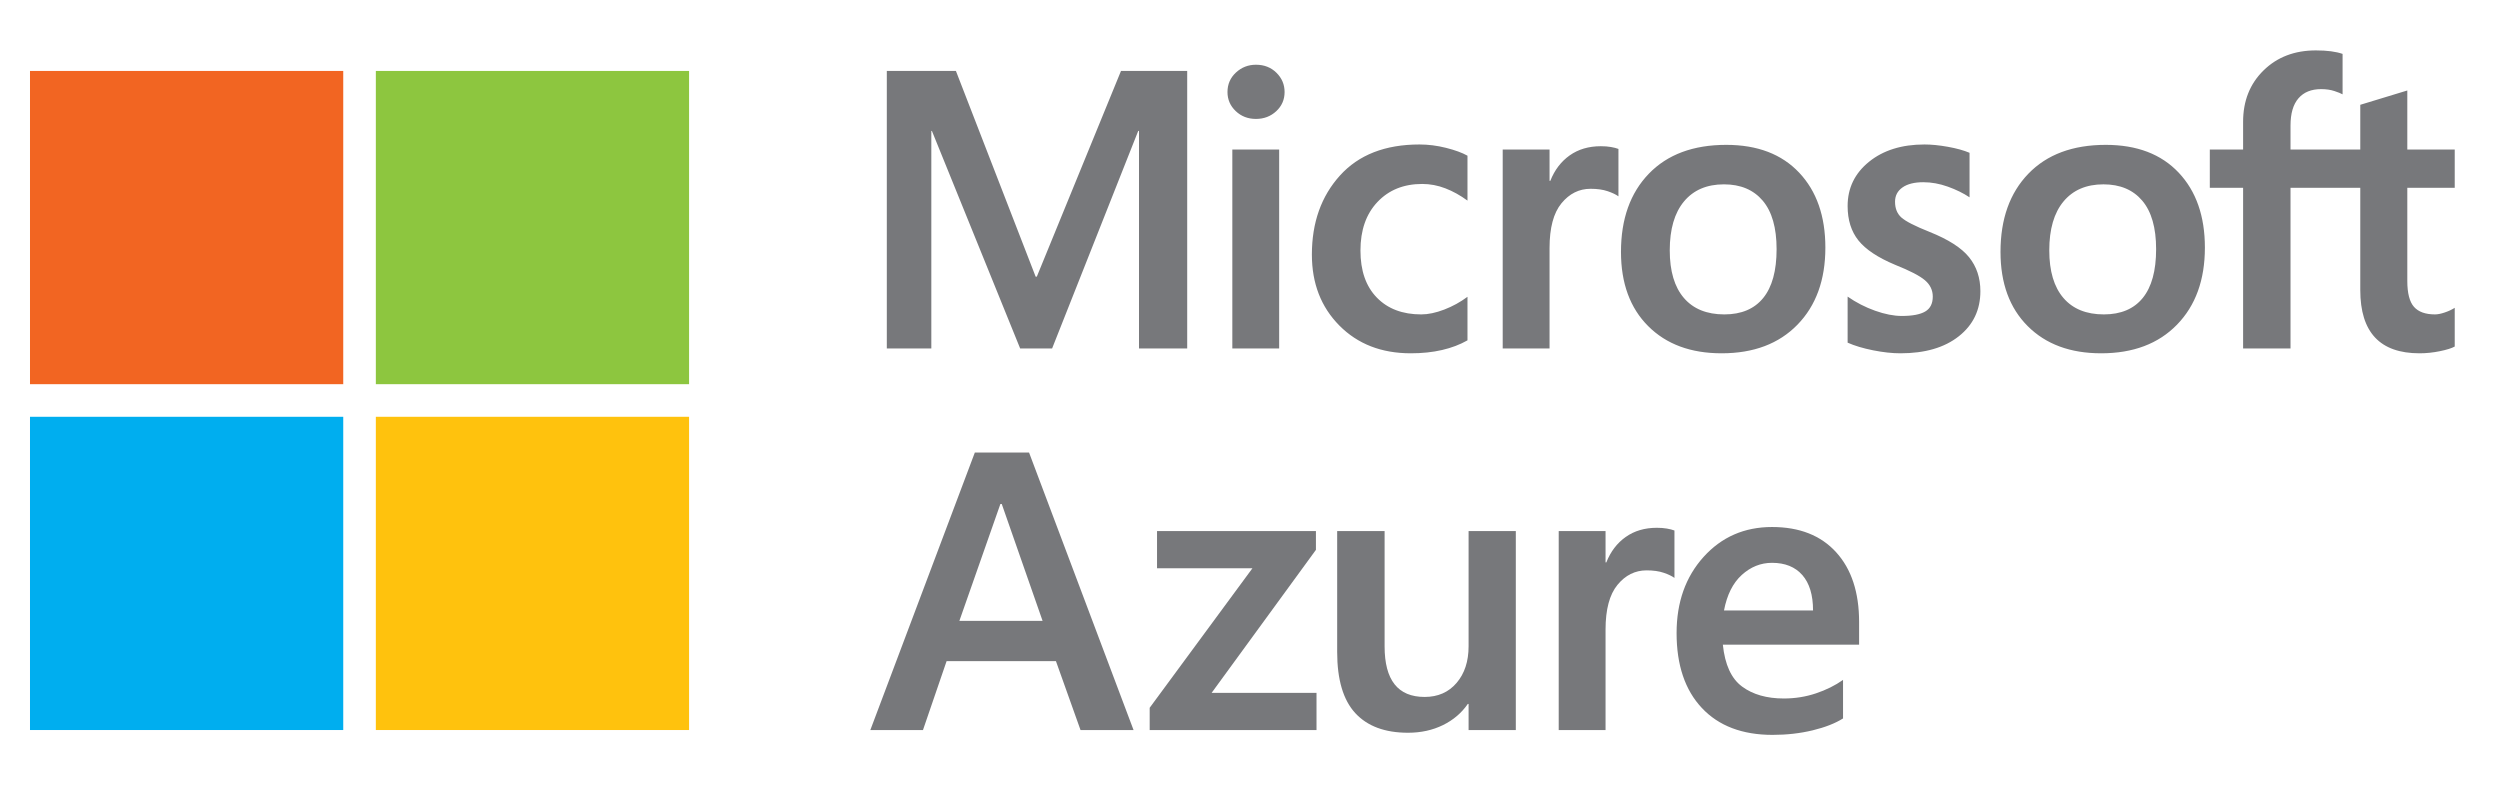
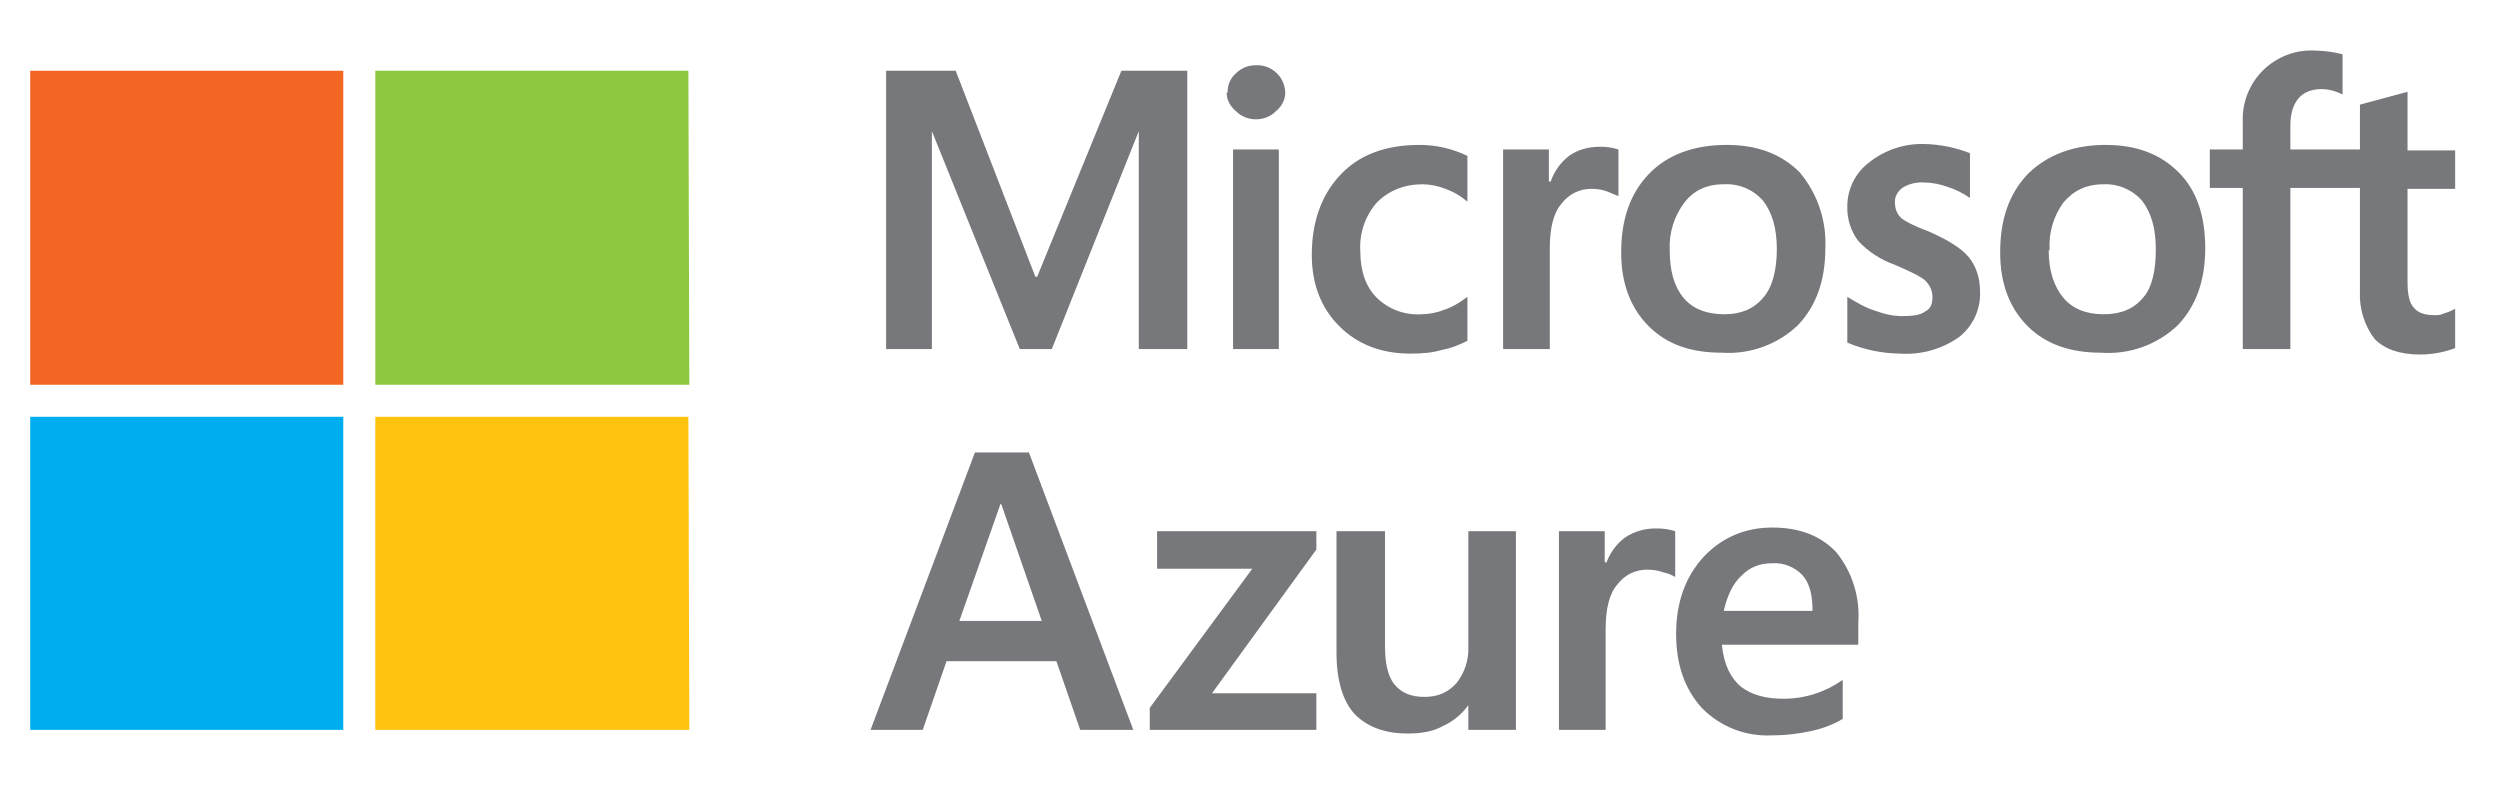
- <svg xmlns="http://www.w3.org/2000/svg" version="1.1" width="273.098pt" height="87.121pt" viewBox="0 0 273.098 87.121">
-   <g enable-background="new">
-     <g id="Layer-1" data-name="Azure s">
-       <path transform="matrix(1,0,0,-1,109.2824,55.05461)" d="M 0 0 L -4.482 -12.77 L 4.609 -12.77 L .148 0 Z M 3.129 5.624 L 14.546 -24.694 L 8.753 -24.694 L 6.068 -17.168 L -5.877 -17.168 L -8.457 -24.694 L -14.208 -24.694 L -2.791 5.624 Z " fill="#77787b" />
-       <path transform="matrix(1,0,0,-1,126.3932,58.0145)" d="M 0 0 L 17.358 0 L 17.358 -2.051 L 5.962 -17.675 L 17.422 -17.675 L 17.422 -21.734 L -.803 -21.734 L -.803 -19.303 L 10.423 -4.06 L 0 -4.06 Z " fill="#77787b" />
-       <clipPath id="cp0">
-         <path transform="matrix(1,0,0,-1,-68.7176,151.1864)" d="M 0 215.433 L 408.189 215.433 L 408.189 0 L 0 0 Z " />
-       </clipPath>
-       <g clip-path="url(#cp0)">
-         <path transform="matrix(1,0,0,-1,165.5866,58.0145)" d="M 0 0 L 0 -21.734 L -5.159 -21.734 L -5.159 -18.88 L -5.243 -18.88 C -5.92 -19.866 -6.826 -20.639 -7.96 -21.195 C -9.095 -21.752 -10.367 -22.03 -11.776 -22.03 C -14.3 -22.03 -16.22 -21.315 -17.538 -19.884 C -18.856 -18.454 -19.515 -16.23 -19.515 -13.214 L -19.515 0 L -14.334 0 L -14.334 -12.601 C -14.334 -14.433 -13.972 -15.812 -13.246 -16.734 C -12.52 -17.657 -11.424 -18.119 -9.958 -18.119 C -8.506 -18.119 -7.344 -17.608 -6.47 -16.586 C -5.596 -15.564 -5.159 -14.229 -5.159 -12.579 L -5.159 0 Z " fill="#77787b" />
-         <path transform="matrix(1,0,0,-1,180.9919,57.65521)" d="M 0 0 C .409 0 .775 -.028 1.1 -.085 C 1.424 -.141 1.699 -.211 1.924 -.296 L 1.924 -5.476 C 1.656 -5.278 1.265 -5.092 .751 -4.915 C .236 -4.739 -.388 -4.651 -1.12 -4.651 C -2.375 -4.651 -3.436 -5.18 -4.302 -6.237 C -5.169 -7.294 -5.603 -8.922 -5.603 -11.12 L -5.603 -22.094 L -10.719 -22.094 L -10.719 -.359 L -5.603 -.359 L -5.603 -3.784 L -5.518 -3.784 C -5.053 -2.601 -4.348 -1.674 -3.404 -1.004 C -2.459 -.335 -1.325 0 0 0 " fill="#77787b" />
-         <path transform="matrix(1,0,0,-1,198.0553,66.6835)" d="M 0 0 C 0 1.691 -.392 2.982 -1.174 3.869 C -1.956 4.758 -3.059 5.201 -4.482 5.201 C -5.709 5.201 -6.808 4.762 -7.781 3.881 C -8.753 3 -9.402 1.706 -9.726 0 Z M 3.277 -7.59 L 3.277 -11.797 C 2.431 -12.332 1.325 -12.766 -.042 -13.098 C -1.41 -13.428 -2.869 -13.594 -4.419 -13.594 C -7.731 -13.594 -10.307 -12.614 -12.146 -10.655 C -13.986 -8.696 -14.906 -5.969 -14.906 -2.473 C -14.906 .896 -13.923 3.669 -11.957 5.847 C -9.99 8.024 -7.499 9.113 -4.482 9.113 C -1.48 9.113 .856 8.193 2.526 6.354 C 4.197 4.515 5.032 1.975 5.032 -1.268 L 5.032 -3.742 L -9.853 -3.742 C -9.627 -5.926 -8.926 -7.452 -7.749 -8.318 C -6.572 -9.186 -5.053 -9.619 -3.193 -9.619 C -1.966 -9.619 -.797 -9.433 .317 -9.059 C 1.43 -8.686 2.417 -8.195 3.277 -7.59 " fill="#77787b" />
-       </g>
-       <g id="Layer-1" data-name="MS-logotype">
- </g>
-       <clipPath id="cp1">
-         <path transform="matrix(1,0,0,-1,-68.7176,151.1864)" d="M 0 215.433 L 408.189 215.433 L 408.189 0 L 0 0 Z " />
-       </clipPath>
-       <g clip-path="url(#cp1)">
-         <path transform="matrix(1,0,0,-1,257.8346,20.5184)" d="M 0 0 L -7.62 0 L -7.62 -17.548 L -12.8 -17.548 L -12.8 0 L -16.437 0 L -16.437 4.187 L -12.8 4.187 L -12.8 7.21 C -12.8 9.493 -12.057 11.364 -10.569 12.823 C -9.083 14.282 -7.176 15.012 -4.851 15.012 C -4.23 15.012 -3.681 14.979 -3.201 14.916 C -2.722 14.853 -2.299 14.758 -1.933 14.631 L -1.933 10.212 C -2.102 10.311 -2.398 10.431 -2.821 10.571 C -3.244 10.712 -3.73 10.783 -4.279 10.783 C -5.351 10.783 -6.175 10.448 -6.753 9.778 C -7.332 9.109 -7.62 8.119 -7.62 6.809 L -7.62 4.187 L 0 4.187 L 0 9.07 L 5.138 10.635 L 5.138 4.187 L 10.318 4.187 L 10.318 0 L 5.138 0 L 5.138 -10.169 C 5.138 -11.509 5.381 -12.453 5.867 -13.002 C 6.354 -13.552 7.118 -13.827 8.161 -13.827 C 8.457 -13.827 8.813 -13.757 9.229 -13.615 C 9.645 -13.475 10.007 -13.306 10.318 -13.108 L 10.318 -17.337 C 9.993 -17.52 9.454 -17.688 8.7 -17.844 C 7.946 -17.999 7.203 -18.076 6.47 -18.076 C 4.313 -18.076 2.696 -17.503 1.618 -16.354 C .539 -15.205 0 -13.475 0 -11.163 Z M -33.973 -6.829 C -33.973 -9.099 -33.458 -10.832 -32.429 -12.03 C -31.401 -13.229 -29.928 -13.827 -28.011 -13.827 C -26.15 -13.827 -24.733 -13.229 -23.761 -12.03 C -22.789 -10.832 -22.302 -9.056 -22.302 -6.702 C -22.302 -4.362 -22.806 -2.597 -23.814 -1.405 C -24.822 -.215 -26.235 .381 -28.053 .381 C -29.928 .381 -31.383 -.243 -32.419 -1.49 C -33.455 -2.737 -33.973 -4.518 -33.973 -6.829 M -39.301 -6.998 C -39.301 -3.403 -38.286 -.557 -36.256 1.544 C -34.227 3.644 -31.408 4.694 -27.799 4.694 C -24.402 4.694 -21.749 3.683 -19.839 1.66 C -17.929 -.363 -16.974 -3.094 -16.974 -6.533 C -16.974 -10.057 -17.989 -12.861 -20.019 -14.947 C -22.048 -17.034 -24.811 -18.076 -28.307 -18.076 C -31.676 -18.076 -34.35 -17.087 -36.33 -15.106 C -38.311 -13.126 -39.301 -10.423 -39.301 -6.998 M -50.822 -1.522 C -50.822 -2.255 -50.59 -2.829 -50.125 -3.245 C -49.66 -3.661 -48.631 -4.186 -47.038 -4.82 C -44.994 -5.638 -43.56 -6.558 -42.736 -7.579 C -41.911 -8.602 -41.499 -9.838 -41.499 -11.29 C -41.499 -13.334 -42.285 -14.976 -43.856 -16.216 C -45.428 -17.457 -47.552 -18.076 -50.23 -18.076 C -51.132 -18.076 -52.13 -17.968 -53.222 -17.749 C -54.314 -17.53 -55.241 -17.252 -56.002 -16.914 L -56.002 -11.882 C -55.072 -12.53 -54.071 -13.045 -53 -13.425 C -51.929 -13.806 -50.957 -13.996 -50.083 -13.996 C -48.927 -13.996 -48.074 -13.834 -47.524 -13.51 C -46.974 -13.186 -46.7 -12.643 -46.7 -11.882 C -46.7 -11.177 -46.985 -10.582 -47.556 -10.096 C -48.126 -9.609 -49.208 -9.049 -50.801 -8.414 C -52.69 -7.625 -54.029 -6.737 -54.818 -5.751 C -55.608 -4.764 -56.002 -3.51 -56.002 -1.987 C -56.002 -.028 -55.224 1.582 -53.666 2.844 C -52.109 4.105 -50.089 4.736 -47.608 4.736 C -46.848 4.736 -45.995 4.651 -45.05 4.482 C -44.106 4.313 -43.317 4.095 -42.683 3.827 L -42.683 -1.036 C -43.359 -.585 -44.148 -.197 -45.05 .127 C -45.953 .451 -46.848 .613 -47.735 .613 C -48.708 .613 -49.466 .423 -50.008 .043 C -50.551 -.338 -50.822 -.859 -50.822 -1.522 M -75.432 -6.829 C -75.432 -9.099 -74.917 -10.832 -73.888 -12.03 C -72.86 -13.229 -71.387 -13.827 -69.47 -13.827 C -67.609 -13.827 -66.192 -13.229 -65.22 -12.03 C -64.248 -10.832 -63.761 -9.056 -63.761 -6.702 C -63.761 -4.362 -64.265 -2.597 -65.273 -1.405 C -66.281 -.215 -67.694 .381 -69.512 .381 C -71.387 .381 -72.842 -.243 -73.878 -1.49 C -74.914 -2.737 -75.432 -4.518 -75.432 -6.829 M -80.76 -6.998 C -80.76 -3.403 -79.745 -.557 -77.715 1.544 C -75.686 3.644 -72.867 4.694 -69.258 4.694 C -65.861 4.694 -63.208 3.683 -61.298 1.66 C -59.388 -.363 -58.433 -3.094 -58.433 -6.533 C -58.433 -10.057 -59.448 -12.861 -61.478 -14.947 C -63.507 -17.034 -66.27 -18.076 -69.766 -18.076 C -73.135 -18.076 -75.809 -17.087 -77.789 -15.106 C -79.77 -13.126 -80.76 -10.423 -80.76 -6.998 M -82.961 4.546 C -82.552 4.546 -82.186 4.518 -81.861 4.461 C -81.537 4.405 -81.262 4.335 -81.037 4.25 L -81.037 -.93 C -81.305 -.732 -81.696 -.546 -82.21 -.37 C -82.725 -.193 -83.349 -.105 -84.081 -.105 C -85.336 -.105 -86.396 -.634 -87.263 -1.691 C -88.13 -2.748 -88.563 -4.376 -88.563 -6.575 L -88.563 -17.548 L -93.68 -17.548 L -93.68 4.187 L -88.563 4.187 L -88.563 .762 L -88.479 .762 C -88.014 1.945 -87.309 2.872 -86.365 3.542 C -85.42 4.211 -84.286 4.546 -82.961 4.546 M -102.581 -13.827 C -101.82 -13.827 -100.981 -13.651 -100.065 -13.299 C -99.149 -12.946 -98.303 -12.481 -97.528 -11.903 L -97.528 -16.66 C -98.345 -17.125 -99.272 -17.478 -100.308 -17.717 C -101.344 -17.957 -102.482 -18.076 -103.723 -18.076 C -106.922 -18.076 -109.523 -17.065 -111.524 -15.043 C -113.526 -13.021 -114.526 -10.438 -114.526 -7.294 C -114.526 -3.799 -113.504 -.92 -111.46 1.343 C -109.417 3.605 -106.521 4.736 -102.771 4.736 C -101.813 4.736 -100.844 4.612 -99.864 4.366 C -98.884 4.119 -98.106 3.834 -97.528 3.51 L -97.528 -1.396 C -98.317 -.817 -99.124 -.37 -99.949 -.053 C -100.773 .265 -101.616 .423 -102.475 .423 C -104.491 .423 -106.119 -.232 -107.359 -1.543 C -108.6 -2.854 -109.22 -4.623 -109.22 -6.85 C -109.22 -9.049 -108.625 -10.762 -107.433 -11.987 C -106.242 -13.214 -104.625 -13.827 -102.581 -13.827 M -118.1 -17.548 L -123.216 -17.548 L -123.216 4.186 L -118.1 4.186 Z M -123.745 10.466 C -123.745 11.312 -123.438 12.02 -122.825 12.591 C -122.211 13.161 -121.482 13.447 -120.637 13.447 C -119.735 13.447 -118.987 13.154 -118.396 12.569 C -117.803 11.984 -117.507 11.283 -117.507 10.466 C -117.507 9.634 -117.811 8.937 -118.417 8.373 C -119.023 7.809 -119.763 7.527 -120.637 7.527 C -121.511 7.527 -122.247 7.812 -122.846 8.383 C -123.445 8.954 -123.745 9.648 -123.745 10.466 M -128.146 12.771 L -128.146 -17.548 L -133.411 -17.548 L -133.411 6.216 L -133.496 6.216 L -142.904 -17.548 L -146.393 -17.548 L -156.034 6.216 L -156.097 6.216 L -156.097 -17.548 L -160.96 -17.548 L -160.96 12.771 L -153.412 12.771 L -144.701 -9.704 L -144.575 -9.704 L -135.377 12.771 Z " fill="#77787b" />
-       </g>
-       <g id="Layer-1" data-name="MS-symbol">
- </g>
-       <path transform="matrix(1,0,0,-1,-68.7176,151.1864)" d="M 106.213 109.219 L 71.994 109.219 L 71.994 143.437 L 106.213 143.437 Z " fill="#f26522" />
-       <path transform="matrix(1,0,0,-1,-68.7176,151.1864)" d="M 143.992 109.219 L 109.774 109.219 L 109.774 143.437 L 143.992 143.437 Z " fill="#8dc63f" />
-       <path transform="matrix(1,0,0,-1,-68.7176,151.1864)" d="M 106.213 71.439 L 71.994 71.439 L 71.994 105.657 L 106.213 105.657 Z " fill="#00aeef" />
-       <path transform="matrix(1,0,0,-1,-68.7176,151.1864)" d="M 143.992 71.439 L 109.774 71.439 L 109.774 105.657 L 143.992 105.657 Z " fill="#ffc20d" />
+ <svg xmlns="http://www.w3.org/2000/svg" width="364.1" height="116.2" viewBox="0 0 273.1 87.1">
+   <g data-name="Azure s">
+     <path d="M109.3 55l-4.5 12.8h9l-4.4-12.7zm3.1-5.6l11.4 30.3H118l-2.6-7.5h-12l-2.6 7.5h-5.7l11.4-30.3zm14 8.6h17.4v2l-11.4 15.7h11.4v4h-18.2v-2.4l11.2-15.2h-10.4z" fill="#77787b" />
+     <clipPath id="a">
+       <path transform="matrix(1 0 0 -1 -68.7 151.2)" d="M0 215.4h408.2V0H0z" />
+     </clipPath>
+     <g clip-path="url(#a)" fill="#77787b">
+       <path d="M165.6 58v21.7h-5.2V77a7 7 0 01-2.8 2.3c-1.1.6-2.4.8-3.8.8-2.5 0-4.4-.7-5.8-2.1-1.3-1.4-2-3.7-2-6.7V58h5.3v12.6c0 1.8.3 3.2 1 4.1.8 1 1.9 1.4 3.3 1.4 1.5 0 2.6-.5 3.5-1.5a6 6 0 001.3-4V58zm15.4-.3a6.4 6.4 0 012 .3v5c-.4-.2-.7-.4-1.3-.5-.5-.2-1.1-.3-1.8-.3a4 4 0 00-3.2 1.6c-.9 1-1.3 2.7-1.3 4.9v11h-5.1V58h5v3.4h.2a6 6 0 012-2.7 6 6 0 013.5-1m17 9c0-1.7-.3-3-1.1-3.9a4.2 4.2 0 00-3.3-1.3c-1.3 0-2.4.4-3.3 1.3-1 .9-1.6 2.2-2 3.9zm3.3 7.6v4.2c-.8.5-2 1-3.3 1.3-1.4.3-2.8.5-4.4.5a10 10 0 01-7.7-3c-1.8-2-2.8-4.6-2.8-8.1 0-3.4 1-6.2 3-8.4 2-2.1 4.5-3.2 7.5-3.2s5.3.9 7 2.7A11 11 0 01203 68v2.4h-14.9c.2 2.2 1 3.7 2.1 4.6 1.2.9 2.7 1.3 4.6 1.3a11 11 0 006.4-2" />
    </g>
+     <clipPath id="b">
+       <path transform="matrix(1 0 0 -1 -68.7 151.2)" d="M0 215.4h408.2V0H0z" />
+     </clipPath>
+     <g clip-path="url(#b)">
+       <path d="M257.8 20.5h-7.6v17.6H245V20.5h-3.6v-4.2h3.6v-3a7.5 7.5 0 018-7.8 12.8 12.8 0 012.9.4v4.4a5.2 5.2 0 00-2.3-.6c-1.1 0-2 .4-2.5 1-.6.7-.9 1.7-.9 3v2.6h7.6v-4.9L263 10v6.4h5.2v4.2H263v10.2c0 1.3.2 2.3.7 2.8.5.6 1.3.8 2.3.8.3 0 .6 0 1-.2a5 5 0 001.2-.5V38a11 11 0 01-3.8.7c-2.3 0-3.9-.6-5-1.7a8 8 0 01-1.6-5.2zm-34 6.8c0 2.3.6 4 1.6 5.2 1 1.2 2.5 1.8 4.4 1.8 1.9 0 3.3-.6 4.3-1.8 1-1.1 1.4-3 1.4-5.3s-.5-4-1.5-5.3a5.3 5.3 0 00-4.2-1.8c-1.9 0-3.3.7-4.4 2a8 8 0 00-1.5 5.2m-5.4.2c0-3.6 1-6.4 3-8.5 2.1-2.1 5-3.2 8.5-3.2 3.4 0 6 1 8 3s2.9 4.8 2.9 8.3c0 3.5-1 6.3-3 8.4a11 11 0 01-8.4 3c-3.3 0-6-.9-8-2.9s-3-4.7-3-8M207 22c0 .8.2 1.3.7 1.8.5.4 1.5.9 3.1 1.5 2 .9 3.5 1.8 4.3 2.8.8 1 1.2 2.3 1.2 3.7a6 6 0 01-2.3 5 10 10 0 01-6.4 1.8 15.3 15.3 0 01-5.8-1.2v-5c1 .6 2 1.2 3 1.5 1.1.4 2 .6 3 .6 1.1 0 2-.1 2.5-.5.6-.3.8-.8.8-1.6 0-.7-.3-1.3-.8-1.8-.6-.5-1.7-1-3.3-1.7a10 10 0 01-4-2.6 6 6 0 01-1.2-3.8 6 6 0 012.4-4.8 9.3 9.3 0 016-2 14.7 14.7 0 015 1v4.9a9 9 0 00-2.4-1.2 8 8 0 00-2.7-.5 4 4 0 00-2.3.6c-.5.4-.8.9-.8 1.5m-24.6 5.3c0 2.3.5 4 1.5 5.2 1 1.2 2.5 1.8 4.5 1.8 1.8 0 3.2-.6 4.2-1.8 1-1.1 1.5-3 1.5-5.3s-.5-4-1.5-5.3a5.3 5.3 0 00-4.3-1.8c-1.9 0-3.3.7-4.3 2a8 8 0 00-1.6 5.2m-5.3.2c0-3.6 1-6.4 3-8.5 2-2.1 4.9-3.2 8.5-3.2 3.4 0 6 1 8 3a12 12 0 012.8 8.3c0 3.5-1 6.3-3 8.4a11 11 0 01-8.3 3c-3.4 0-6-.9-8-2.9s-3-4.7-3-8M174.9 16a6.4 6.4 0 011.9.3v5.1l-1.2-.5c-.5-.2-1.1-.3-1.8-.3a4 4 0 00-3.2 1.6c-.9 1-1.3 2.7-1.3 4.9v11h-5.1V16.3h5v3.5h.2a6 6 0 012-2.8c1-.7 2.1-1 3.5-1m-19.6 18.3a7 7 0 002.5-.5c.9-.3 1.7-.8 2.5-1.4v4.8c-.8.4-1.7.8-2.8 1-1 .3-2.1.4-3.4.4-3.2 0-5.8-1-7.8-3s-3-4.6-3-7.8c0-3.5 1-6.4 3-8.6 2.1-2.3 5-3.4 8.8-3.4a12 12 0 015.2 1.2v5a7.5 7.5 0 00-2.4-1.4 7 7 0 00-2.5-.5c-2 0-3.7.7-5 2a7.4 7.4 0 00-1.8 5.3c0 2.2.6 3.9 1.8 5.1a6.4 6.4 0 004.9 1.8m-15.6 3.8h-5V16.3h5zm-5.6-28c0-.9.3-1.6 1-2.2a3 3 0 012.1-.8 3 3 0 012.2.8 3 3 0 011 2.2c0 .8-.4 1.5-1 2a3 3 0 01-2.2.9 3 3 0 01-2.2-.9c-.6-.5-1-1.2-1-2m-4.3-2.4v30.4h-5.3V14.3l-9.5 23.8h-3.5l-9.6-23.8v23.8h-5V7.7h7.6l8.7 22.5h.2l9.2-22.5z" fill="#77787b" />
+     </g>
+     <path d="M37.5 42H3.3V7.7h34.2z" fill="#f26522" />
+     <path d="M75.3 42H41V7.7h34.2z" fill="#8dc63f" />
+     <path d="M37.5 79.7H3.3V45.5h34.2z" fill="#00aeef" />
+     <path d="M75.3 79.7H41V45.5h34.2z" fill="#ffc20d" />
  </g>
</svg>
